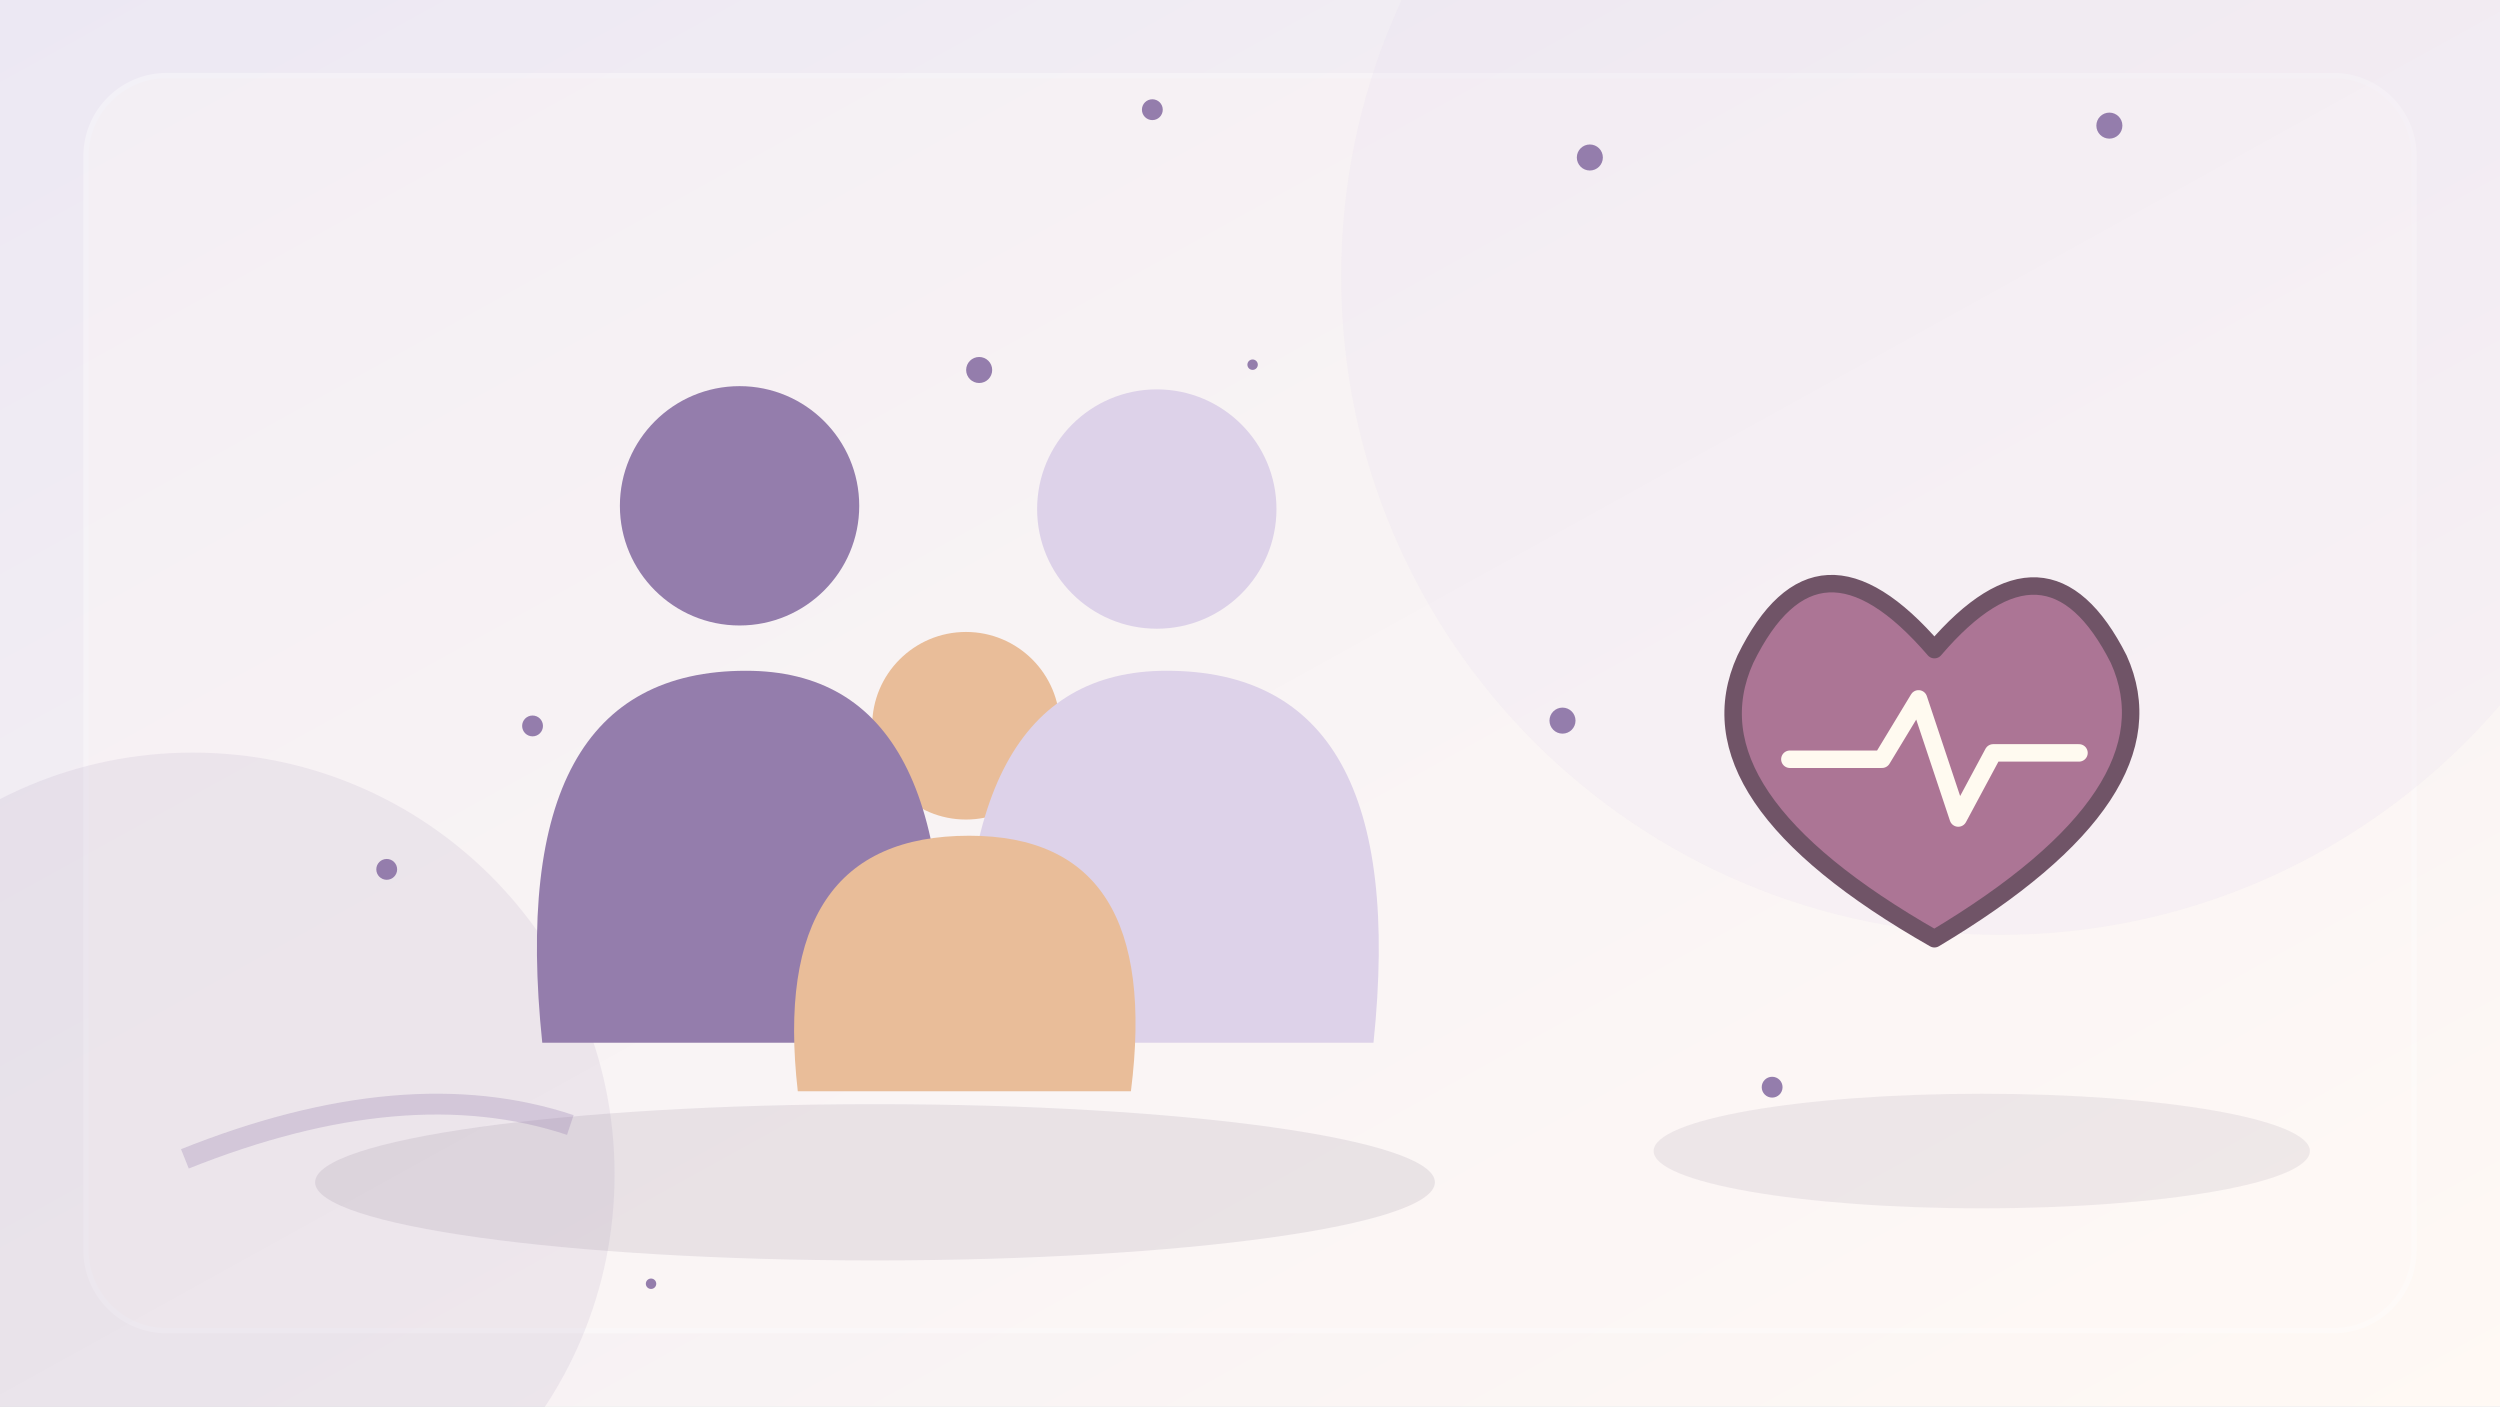
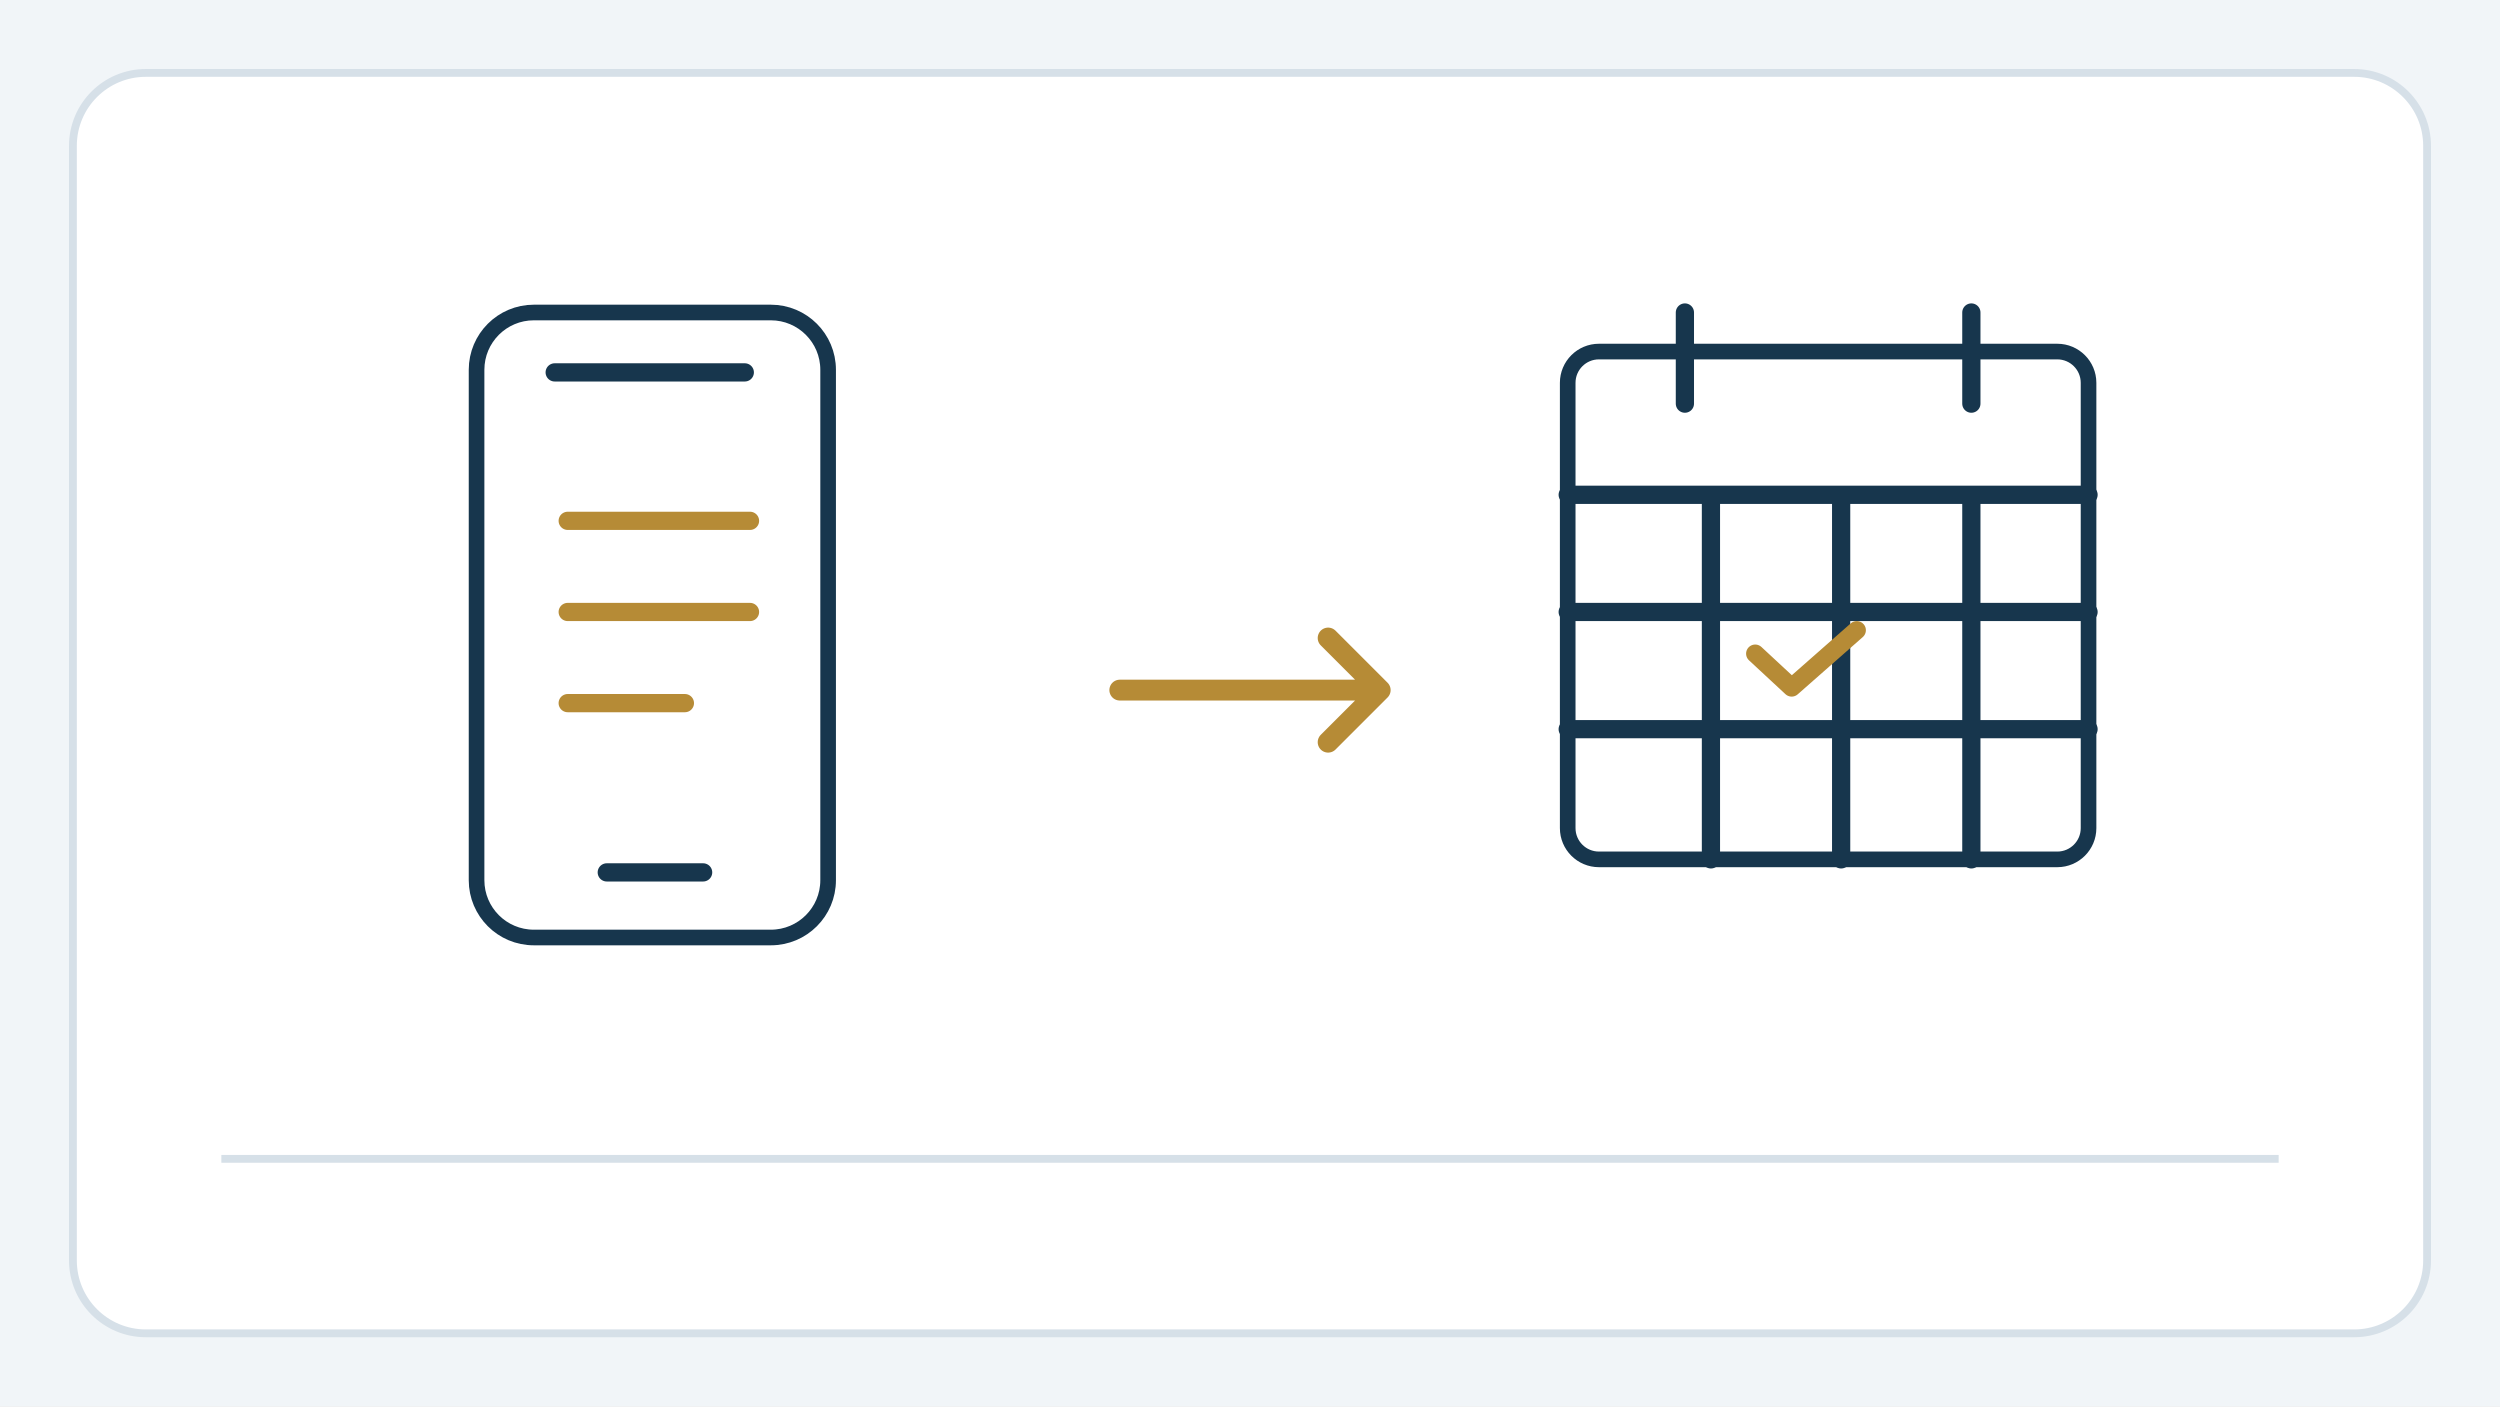
- <svg xmlns="http://www.w3.org/2000/svg" width="960" height="540" viewBox="0 0 960 540" role="img" aria-label="Autorska ilustracja: Kontakt w czasie pobytu w drugim domu">
-   <defs>
-     <linearGradient id="background" x1="0" y1="0" x2="1" y2="1">
-       <stop offset="0" stop-color="#ece8f3" />
-       <stop offset="1" stop-color="#fff9f4" />
-     </linearGradient>
-   </defs>
-   <rect width="960" height="540" fill="url(#background)" />
-   <rect x="33" y="29" width="894" height="482" rx="31" fill="#fffaf7" opacity=".35" stroke="#fff" stroke-width="2" />
-   <circle cx="768" cy="106" r="253" fill="#ddd2e9" opacity=".16" />
-   <circle cx="74" cy="451" r="162" fill="#947dac" opacity=".12" />
-   <circle cx="204.5" cy="278.76" r="4" fill="#947dac" stroke="none" stroke-width="4" />
-   <circle cx="148.5" cy="333.84" r="4" fill="#947dac" stroke="none" stroke-width="4" />
-   <circle cx="481" cy="140.04" r="2" fill="#947dac" stroke="none" stroke-width="4" />
-   <circle cx="610.5" cy="60.48" r="5" fill="#947dac" stroke="none" stroke-width="4" />
-   <circle cx="274.5" cy="376.68" r="2" fill="#947dac" stroke="none" stroke-width="4" />
-   <circle cx="376" cy="142.08" r="5" fill="#947dac" stroke="none" stroke-width="4" />
-   <circle cx="680.5" cy="417.48" r="4" fill="#947dac" stroke="none" stroke-width="4" />
-   <circle cx="729.5" cy="284.88" r="2" fill="#947dac" stroke="none" stroke-width="4" />
-   <circle cx="250" cy="492.96" r="2" fill="#947dac" stroke="none" stroke-width="4" />
-   <circle cx="810" cy="48.24" r="5" fill="#947dac" stroke="none" stroke-width="4" />
-   <circle cx="600" cy="276.72" r="5" fill="#947dac" stroke="none" stroke-width="4" />
-   <circle cx="446" cy="346.08" r="5" fill="#947dac" stroke="none" stroke-width="4" />
-   <circle cx="439" cy="280.8" r="4" fill="#947dac" stroke="none" stroke-width="4" />
-   <circle cx="442.5" cy="42.12" r="4" fill="#947dac" stroke="none" stroke-width="4" />
-   <circle cx="344.5" cy="301.2" r="5" fill="#947dac" stroke="none" stroke-width="4" />
-   <ellipse cx="336" cy="454" rx="215" ry="30" fill="#655172" opacity=".12" />
-   <ellipse cx="761" cy="442" rx="126" ry="22" fill="#655172" opacity=".10" />
-   <g transform="translate(166 75) scale(1.242)">
-     <circle cx="95" cy="96" r="37" fill="#947dac" stroke="none" stroke-width="4" />
-     <circle cx="224" cy="97" r="37" fill="#ddd2e9" stroke="none" stroke-width="4" />
-     <circle cx="165" cy="164" r="29" fill="#e9bd99" stroke="none" stroke-width="4" />
-     <path d="M34 262q-12-115 63-115q68 0 60 115" fill="#947dac" stroke="none" stroke-width="5" stroke-linejoin="round" stroke-linecap="round" />
-     <path d="M165 262q-6-115 62-115q76 0 64 115" fill="#ddd2e9" stroke="none" stroke-width="5" stroke-linejoin="round" stroke-linecap="round" />
-     <path d="M113 277q-9-79 53-79q60 0 50 79" fill="#e9bd99" stroke="none" stroke-width="5" stroke-linejoin="round" stroke-linecap="round" />
+ <svg xmlns="http://www.w3.org/2000/svg" width="960" height="540" viewBox="0 0 960 540" role="img" aria-label="Kontakt w czasie pobytu w drugim domu — Schemat przedmiotów: kontakt i kalendarz">
+   <rect width="960" height="540" fill="#f1f5f8" />
+   <rect x="28" y="28" width="904" height="484" rx="28" fill="#fff" stroke="#d6e0e8" stroke-width="3" />
+   <g transform="translate(93 85)">
+     <rect x="90" y="35" width="135" height="240" rx="22" fill="#fff" stroke="#17364d" stroke-width="6" />
+     <path d="M120 58H193 M140 250H177" fill="none" stroke="#17364d" stroke-width="7" stroke-linecap="round" stroke-linejoin="round" />
+     <path d="M125 115H195 M125 150H195 M125 185H170" fill="none" stroke="#b68b36" stroke-width="7" stroke-linecap="round" stroke-linejoin="round" />
  </g>
-   <g transform="translate(644 197) scale(0.610)">
-     <path d="M162 268Q4 178 43 92Q88 0 162 86Q233 3 278 92Q316 176 162 268Z" fill="#ac7595" stroke="#705467" stroke-width="11" stroke-linejoin="round" stroke-linecap="round" />
-     <path d="M71 155h58l23-38 25 75 22-41h54" fill="none" stroke="#fffaf0" stroke-width="11" stroke-linejoin="round" stroke-linecap="round" />
+   <g transform="translate(542 85)">
+     <rect x="60" y="50" width="200" height="195" rx="12" fill="#fff" stroke="#17364d" stroke-width="6" />
+     <path d="M60 105H260 M115 105V245 M165 105V245 M215 105V245 M60 150H260 M60 195H260 M105 35V70 M215 35V70" fill="none" stroke="#17364d" stroke-width="7" stroke-linecap="round" stroke-linejoin="round" />
+     <path d="M132 166L146 179L171 157" fill="none" stroke="#b68b36" stroke-width="7" stroke-linecap="round" stroke-linejoin="round" />
  </g>
-   <path d="M71 445q85-34 148-13" fill="none" stroke="#947dac" opacity=".29" stroke-width="8" />
+   <path d="M430 265H530 M510 245L530 265L510 285" fill="none" stroke="#b68b36" stroke-width="8" stroke-linecap="round" stroke-linejoin="round" />
+   <path d="M85 445H875" fill="none" stroke="#d6e0e8" stroke-width="3" />
</svg>
